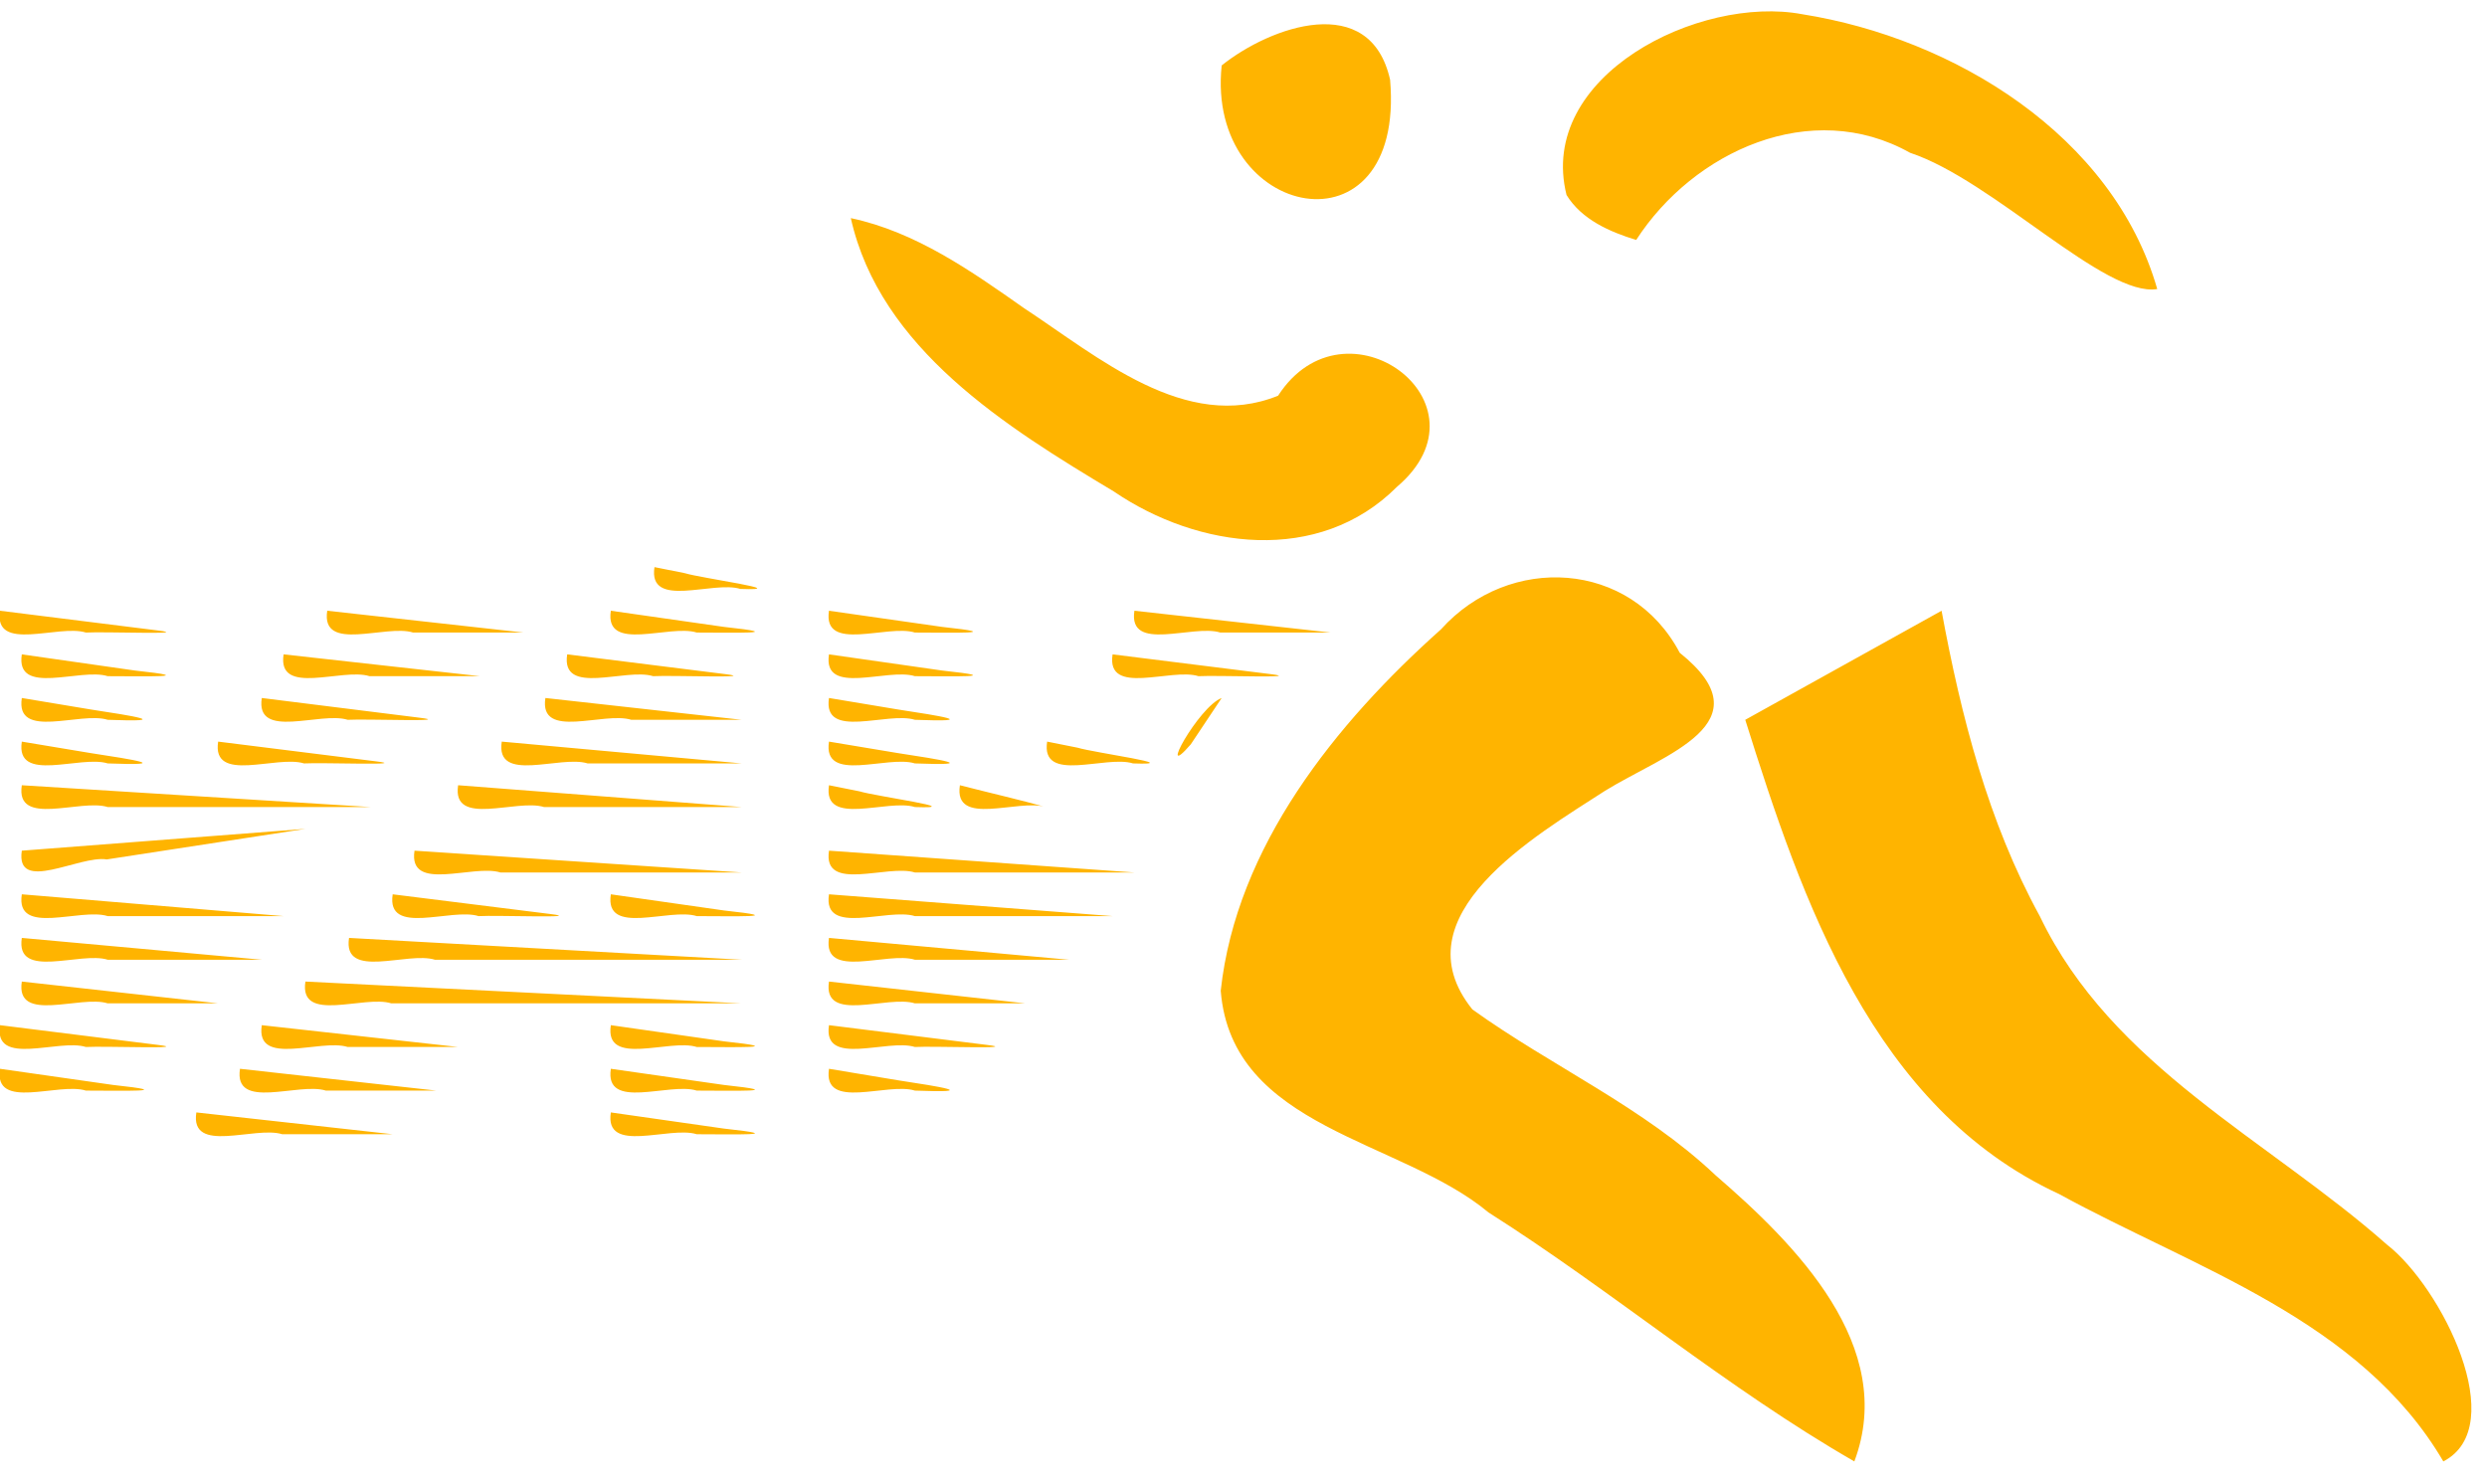
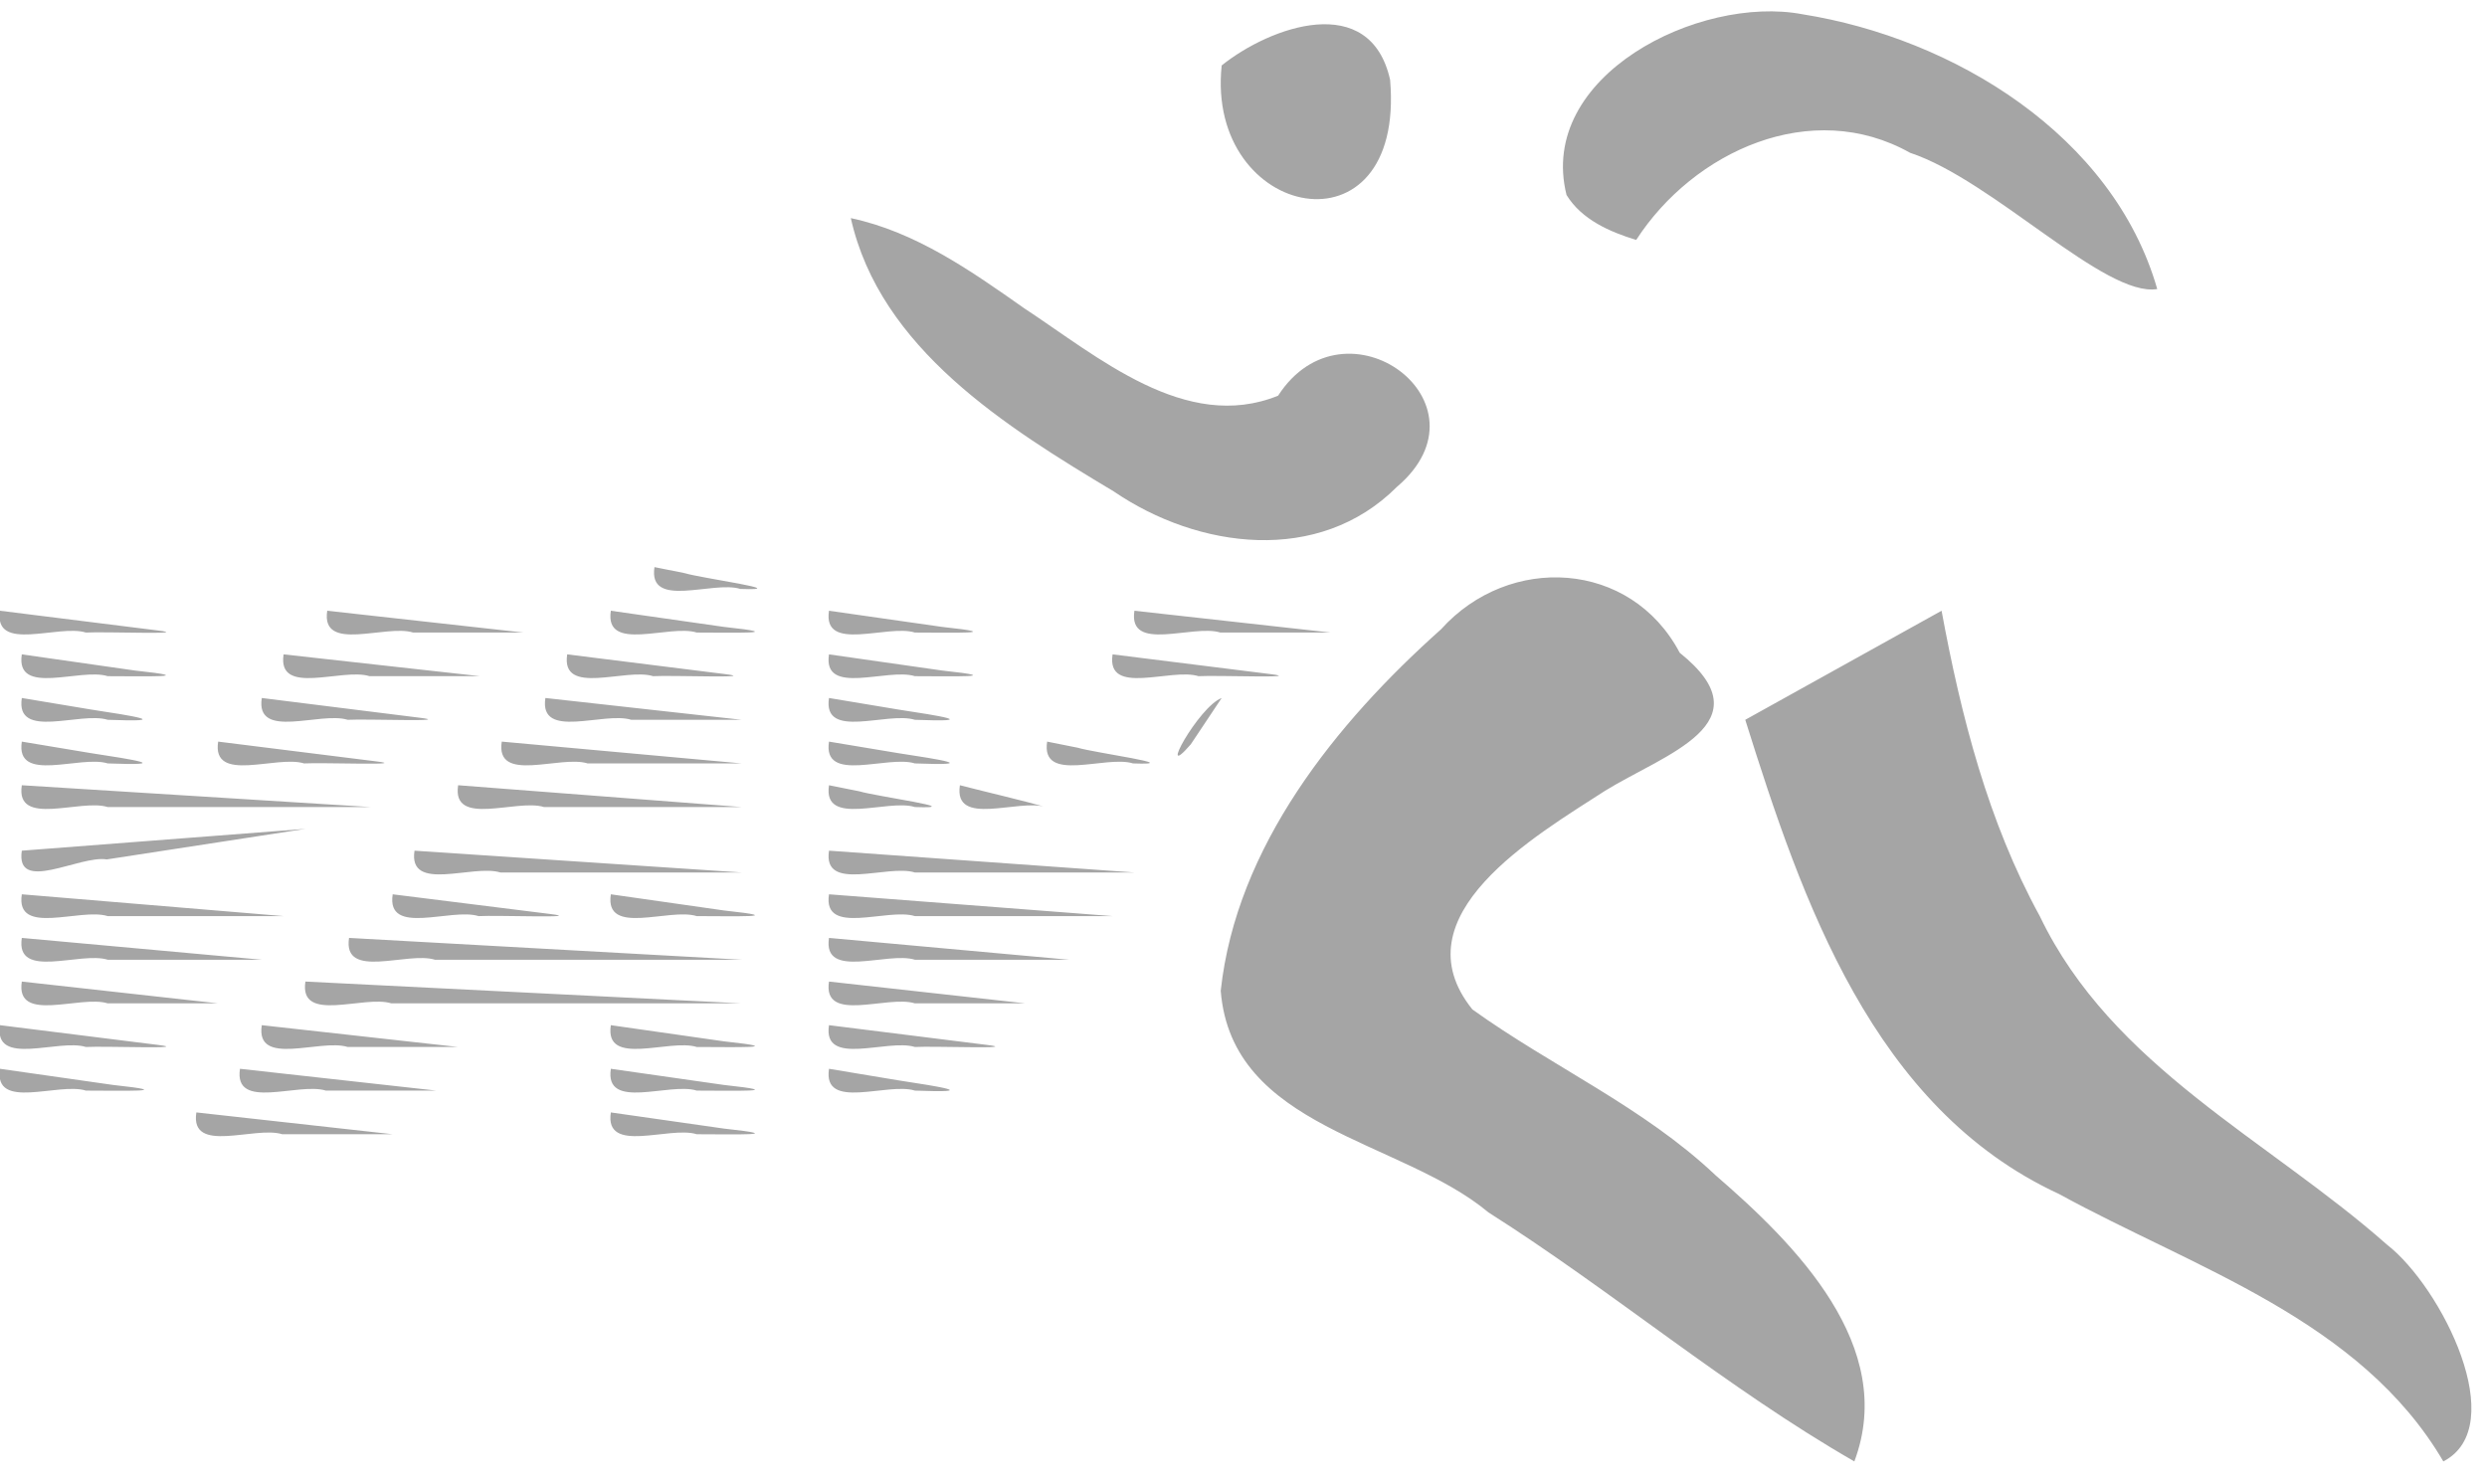
<svg xmlns="http://www.w3.org/2000/svg" version="1.1" id="svg1" width="152" height="90.667" viewBox="0 0 152 90.667">
  <defs id="defs1" />
  <g id="g1">
-     <path style="fill:#ffb400;stroke:none;fill-opacity:1" d="m 100,14.667 c 3.51,-5.426 10.707,-8.713 16.739,-5.328 5.083,1.685 11.908,8.853 15.107,8.33 C 129.149,8.266 119.389,2.334 110.154,0.87 103.849,-0.322 93.923,4.641 95.743,11.919 96.668,13.423 98.379,14.171 100,14.667 Z M 74.667,4 C 73.67,13.437 85.907,15.93 84.96,4.877 83.743,-0.57 77.64,1.616 74.667,4 Z M 52,13.333 c 1.782,7.98 9.516,12.78 16.072,16.708 5.16,3.519 12.535,4.5 17.303,-0.279 C 91.43,24.622 82.209,17.852 78.114,24.188 72.47,26.475 67.088,21.791 62.61,18.853 59.35,16.559 55.97,14.175 52,13.333 Z M 40,34.667 c -0.402,2.596 3.584,0.805 5.25,1.333 3.327,0.121 -2.377,-0.652 -3.389,-0.961 z m 73.333,54.667 C 115.982,82.291 109.723,76.049 104.855,71.845 100.444,67.67 94.852,65.196 89.99,61.705 85.379,55.976 93.875,51.072 98.097,48.339 101.725,46.097 108.042,44.209 102.663,39.904 99.669,34.235 92.233,33.836 88.07,38.47 81.647,44.203 75.565,51.739 74.608,60.563 c 0.675,8.442 10.991,9.066 16.37,13.553 7.615,4.833 14.526,10.713 22.356,15.218 z M 0,37.333 c -0.402,2.596 3.584,0.805 5.25,1.333 1.096,-0.066 6.64,0.145 4.374,-0.13 z m 20,0 c -0.402,2.596 3.584,0.805 5.25,1.333 H 32 Z m 17.333,0 c -0.402,2.596 3.584,0.805 5.25,1.333 2.159,-0.001 5.822,0.104 1.658,-0.346 z m 13.333,0 c -0.402,2.596 3.584,0.805 5.25,1.333 2.159,-0.001 5.822,0.104 1.658,-0.346 z m 18.667,0 c -0.402,2.596 3.584,0.805 5.25,1.333 h 6.75 z m 37.333,6.667 c 3.477,11.076 7.815,23.73 19.17,28.983 8.319,4.558 18.42,7.692 23.496,16.35 4.136,-2.142 -0.086,-10.635 -3.447,-13.253 -7.284,-6.434 -16.809,-10.885 -21.214,-20.071 -3.167,-5.779 -4.818,-12.236 -6.006,-18.676 z m -105.333,-4 c -0.402,2.596 3.584,0.805 5.25,1.333 2.159,-0.001 5.822,0.104 1.658,-0.346 z m 16,0 c -0.402,2.596 3.584,0.805 5.25,1.333 h 6.75 z m 17.333,0 c -0.402,2.596 3.584,0.805 5.25,1.333 1.096,-0.066 6.64,0.145 4.374,-0.13 z m 16,0 c -0.402,2.596 3.584,0.805 5.25,1.333 2.159,-0.001 5.822,0.104 1.658,-0.346 z m 17.333,0 c -0.402,2.596 3.584,0.805 5.25,1.333 1.096,-0.066 6.64,0.145 4.374,-0.13 z M 1.333,42.667 c -0.402,2.596 3.584,0.805 5.25,1.333 4.061,0.154 1.524,-0.238 -1.048,-0.633 z m 14.667,0 c -0.402,2.596 3.584,0.805 5.25,1.333 1.096,-0.066 6.64,0.145 4.374,-0.13 z m 17.333,0 c -0.402,2.596 3.584,0.805 5.25,1.333 h 6.75 z m 17.333,0 c -0.402,2.596 3.584,0.805 5.25,1.333 4.061,0.154 1.524,-0.238 -1.048,-0.633 z m 15.556,0.444 c 0.694,0.347 1.593,0.797 0,0 z m 8.444,-0.444 c -1.411,0.526 -4.005,5.273 -1.89,2.835 z M 1.333,45.333 c -0.402,2.596 3.584,0.805 5.25,1.333 4.061,0.154 1.524,-0.238 -1.048,-0.633 z m 12,0 c -0.402,2.596 3.584,0.805 5.25,1.333 1.096,-0.066 6.64,0.145 4.374,-0.13 z m 17.333,0 c -0.402,2.596 3.584,0.805 5.25,1.333 h 9.416 z m 20,0 c -0.402,2.596 3.584,0.805 5.25,1.333 4.061,0.154 1.524,-0.238 -1.048,-0.633 z m 13.333,0 c -0.402,2.596 3.584,0.805 5.25,1.333 3.327,0.121 -2.377,-0.652 -3.389,-0.961 z M 1.333,48 c -0.402,2.596 3.584,0.805 5.25,1.333 H 22.667 Z m 26.667,0 c -0.402,2.596 3.584,0.805 5.25,1.333 h 12.083 z m 22.667,0 c -0.402,2.596 3.584,0.805 5.25,1.333 3.327,0.121 -2.377,-0.652 -3.389,-0.961 z m 8,0 c -0.402,2.596 3.584,0.805 5.25,1.333 -1.421,-0.403 -3.556,-0.897 -5.25,-1.333 z m 11.556,0.444 c 0.694,0.347 1.593,0.797 0,0 z M 18.667,50.667 1.333,52 c -0.397,2.658 3.542,0.26 5.189,0.535 z m 6.667,1.333 c -0.402,2.596 3.584,0.805 5.25,1.333 h 14.75 z m 25.333,0 c -0.402,2.596 3.584,0.805 5.25,1.333 H 69.333 Z M 1.333,54.667 c -0.402,2.596 3.584,0.805 5.25,1.333 H 17.333 Z m 22.667,0 c -0.402,2.596 3.584,0.805 5.25,1.333 1.096,-0.066 6.64,0.145 4.374,-0.13 z m 13.333,0 c -0.402,2.596 3.584,0.805 5.25,1.333 2.159,-0.001 5.822,0.104 1.658,-0.346 z m 13.333,0 c -0.402,2.596 3.584,0.805 5.25,1.333 H 68 Z M 1.333,57.333 c -0.402,2.596 3.584,0.805 5.25,1.333 H 16 Z m 20,0 c -0.402,2.596 3.584,0.805 5.25,1.333 h 18.75 z m 29.333,0 c -0.402,2.596 3.584,0.805 5.25,1.333 h 9.416 z M 1.333,60 c -0.402,2.596 3.584,0.805 5.25,1.333 h 6.75 z m 17.333,0 c -0.402,2.596 3.584,0.805 5.25,1.333 h 21.416 z m 32,0 c -0.402,2.596 3.584,0.805 5.25,1.333 h 6.75 z M 0,62.667 c -0.402,2.596 3.584,0.805 5.25,1.333 1.096,-0.066 6.64,0.145 4.374,-0.13 z m 16,0 c -0.402,2.596 3.584,0.805 5.25,1.333 H 28 Z m 21.333,0 c -0.402,2.596 3.584,0.805 5.25,1.333 2.159,-0.001 5.822,0.104 1.658,-0.346 z m 13.333,0 c -0.402,2.596 3.584,0.805 5.25,1.333 1.096,-0.066 6.64,0.145 4.374,-0.13 z M 0,65.333 c -0.402,2.596 3.584,0.805 5.25,1.333 2.159,-0.001 5.822,0.104 1.658,-0.346 z m 14.667,0 c -0.402,2.596 3.584,0.805 5.25,1.333 h 6.75 z m 22.667,0 c -0.402,2.596 3.584,0.805 5.25,1.333 2.159,-0.001 5.822,0.104 1.658,-0.346 z m 13.333,0 c -0.402,2.596 3.584,0.805 5.25,1.333 4.061,0.154 1.524,-0.238 -1.048,-0.633 z M 12,68 c -0.402,2.596 3.584,0.805 5.25,1.333 H 24 Z m 25.333,0 c -0.402,2.596 3.584,0.805 5.25,1.333 2.159,-0.001 5.822,0.104 1.658,-0.346 z" id="path1" />
+     <path style="fill:#a5a5a5;stroke:none;fill-opacity:1" d="m 100,14.667 c 3.51,-5.426 10.707,-8.713 16.739,-5.328 5.083,1.685 11.908,8.853 15.107,8.33 C 129.149,8.266 119.389,2.334 110.154,0.87 103.849,-0.322 93.923,4.641 95.743,11.919 96.668,13.423 98.379,14.171 100,14.667 Z M 74.667,4 C 73.67,13.437 85.907,15.93 84.96,4.877 83.743,-0.57 77.64,1.616 74.667,4 Z M 52,13.333 c 1.782,7.98 9.516,12.78 16.072,16.708 5.16,3.519 12.535,4.5 17.303,-0.279 C 91.43,24.622 82.209,17.852 78.114,24.188 72.47,26.475 67.088,21.791 62.61,18.853 59.35,16.559 55.97,14.175 52,13.333 Z M 40,34.667 c -0.402,2.596 3.584,0.805 5.25,1.333 3.327,0.121 -2.377,-0.652 -3.389,-0.961 z m 73.333,54.667 C 115.982,82.291 109.723,76.049 104.855,71.845 100.444,67.67 94.852,65.196 89.99,61.705 85.379,55.976 93.875,51.072 98.097,48.339 101.725,46.097 108.042,44.209 102.663,39.904 99.669,34.235 92.233,33.836 88.07,38.47 81.647,44.203 75.565,51.739 74.608,60.563 c 0.675,8.442 10.991,9.066 16.37,13.553 7.615,4.833 14.526,10.713 22.356,15.218 z M 0,37.333 c -0.402,2.596 3.584,0.805 5.25,1.333 1.096,-0.066 6.64,0.145 4.374,-0.13 z m 20,0 c -0.402,2.596 3.584,0.805 5.25,1.333 H 32 Z m 17.333,0 c -0.402,2.596 3.584,0.805 5.25,1.333 2.159,-0.001 5.822,0.104 1.658,-0.346 z m 13.333,0 c -0.402,2.596 3.584,0.805 5.25,1.333 2.159,-0.001 5.822,0.104 1.658,-0.346 z m 18.667,0 c -0.402,2.596 3.584,0.805 5.25,1.333 h 6.75 z m 37.333,6.667 c 3.477,11.076 7.815,23.73 19.17,28.983 8.319,4.558 18.42,7.692 23.496,16.35 4.136,-2.142 -0.086,-10.635 -3.447,-13.253 -7.284,-6.434 -16.809,-10.885 -21.214,-20.071 -3.167,-5.779 -4.818,-12.236 -6.006,-18.676 z m -105.333,-4 c -0.402,2.596 3.584,0.805 5.25,1.333 2.159,-0.001 5.822,0.104 1.658,-0.346 z m 16,0 c -0.402,2.596 3.584,0.805 5.25,1.333 h 6.75 z m 17.333,0 c -0.402,2.596 3.584,0.805 5.25,1.333 1.096,-0.066 6.64,0.145 4.374,-0.13 z m 16,0 c -0.402,2.596 3.584,0.805 5.25,1.333 2.159,-0.001 5.822,0.104 1.658,-0.346 z m 17.333,0 c -0.402,2.596 3.584,0.805 5.25,1.333 1.096,-0.066 6.64,0.145 4.374,-0.13 z M 1.333,42.667 c -0.402,2.596 3.584,0.805 5.25,1.333 4.061,0.154 1.524,-0.238 -1.048,-0.633 z m 14.667,0 c -0.402,2.596 3.584,0.805 5.25,1.333 1.096,-0.066 6.64,0.145 4.374,-0.13 z m 17.333,0 c -0.402,2.596 3.584,0.805 5.25,1.333 h 6.75 z m 17.333,0 c -0.402,2.596 3.584,0.805 5.25,1.333 4.061,0.154 1.524,-0.238 -1.048,-0.633 z m 15.556,0.444 c 0.694,0.347 1.593,0.797 0,0 z m 8.444,-0.444 c -1.411,0.526 -4.005,5.273 -1.89,2.835 z M 1.333,45.333 c -0.402,2.596 3.584,0.805 5.25,1.333 4.061,0.154 1.524,-0.238 -1.048,-0.633 z m 12,0 c -0.402,2.596 3.584,0.805 5.25,1.333 1.096,-0.066 6.64,0.145 4.374,-0.13 z m 17.333,0 c -0.402,2.596 3.584,0.805 5.25,1.333 h 9.416 z m 20,0 c -0.402,2.596 3.584,0.805 5.25,1.333 4.061,0.154 1.524,-0.238 -1.048,-0.633 z m 13.333,0 c -0.402,2.596 3.584,0.805 5.25,1.333 3.327,0.121 -2.377,-0.652 -3.389,-0.961 z M 1.333,48 c -0.402,2.596 3.584,0.805 5.25,1.333 H 22.667 Z m 26.667,0 c -0.402,2.596 3.584,0.805 5.25,1.333 h 12.083 z m 22.667,0 c -0.402,2.596 3.584,0.805 5.25,1.333 3.327,0.121 -2.377,-0.652 -3.389,-0.961 z m 8,0 c -0.402,2.596 3.584,0.805 5.25,1.333 -1.421,-0.403 -3.556,-0.897 -5.25,-1.333 z m 11.556,0.444 c 0.694,0.347 1.593,0.797 0,0 z M 18.667,50.667 1.333,52 c -0.397,2.658 3.542,0.26 5.189,0.535 z m 6.667,1.333 c -0.402,2.596 3.584,0.805 5.25,1.333 h 14.75 z m 25.333,0 c -0.402,2.596 3.584,0.805 5.25,1.333 H 69.333 Z M 1.333,54.667 c -0.402,2.596 3.584,0.805 5.25,1.333 H 17.333 Z m 22.667,0 c -0.402,2.596 3.584,0.805 5.25,1.333 1.096,-0.066 6.64,0.145 4.374,-0.13 z m 13.333,0 c -0.402,2.596 3.584,0.805 5.25,1.333 2.159,-0.001 5.822,0.104 1.658,-0.346 z m 13.333,0 c -0.402,2.596 3.584,0.805 5.25,1.333 H 68 Z M 1.333,57.333 c -0.402,2.596 3.584,0.805 5.25,1.333 H 16 Z m 20,0 c -0.402,2.596 3.584,0.805 5.25,1.333 h 18.75 z m 29.333,0 c -0.402,2.596 3.584,0.805 5.25,1.333 h 9.416 z M 1.333,60 c -0.402,2.596 3.584,0.805 5.25,1.333 h 6.75 z m 17.333,0 c -0.402,2.596 3.584,0.805 5.25,1.333 h 21.416 z m 32,0 c -0.402,2.596 3.584,0.805 5.25,1.333 h 6.75 z M 0,62.667 c -0.402,2.596 3.584,0.805 5.25,1.333 1.096,-0.066 6.64,0.145 4.374,-0.13 z m 16,0 c -0.402,2.596 3.584,0.805 5.25,1.333 H 28 Z m 21.333,0 c -0.402,2.596 3.584,0.805 5.25,1.333 2.159,-0.001 5.822,0.104 1.658,-0.346 z m 13.333,0 c -0.402,2.596 3.584,0.805 5.25,1.333 1.096,-0.066 6.64,0.145 4.374,-0.13 z M 0,65.333 c -0.402,2.596 3.584,0.805 5.25,1.333 2.159,-0.001 5.822,0.104 1.658,-0.346 z m 14.667,0 c -0.402,2.596 3.584,0.805 5.25,1.333 h 6.75 z m 22.667,0 c -0.402,2.596 3.584,0.805 5.25,1.333 2.159,-0.001 5.822,0.104 1.658,-0.346 z m 13.333,0 c -0.402,2.596 3.584,0.805 5.25,1.333 4.061,0.154 1.524,-0.238 -1.048,-0.633 z M 12,68 c -0.402,2.596 3.584,0.805 5.25,1.333 H 24 Z m 25.333,0 c -0.402,2.596 3.584,0.805 5.25,1.333 2.159,-0.001 5.822,0.104 1.658,-0.346 z" id="path1" />
  </g>
</svg>
